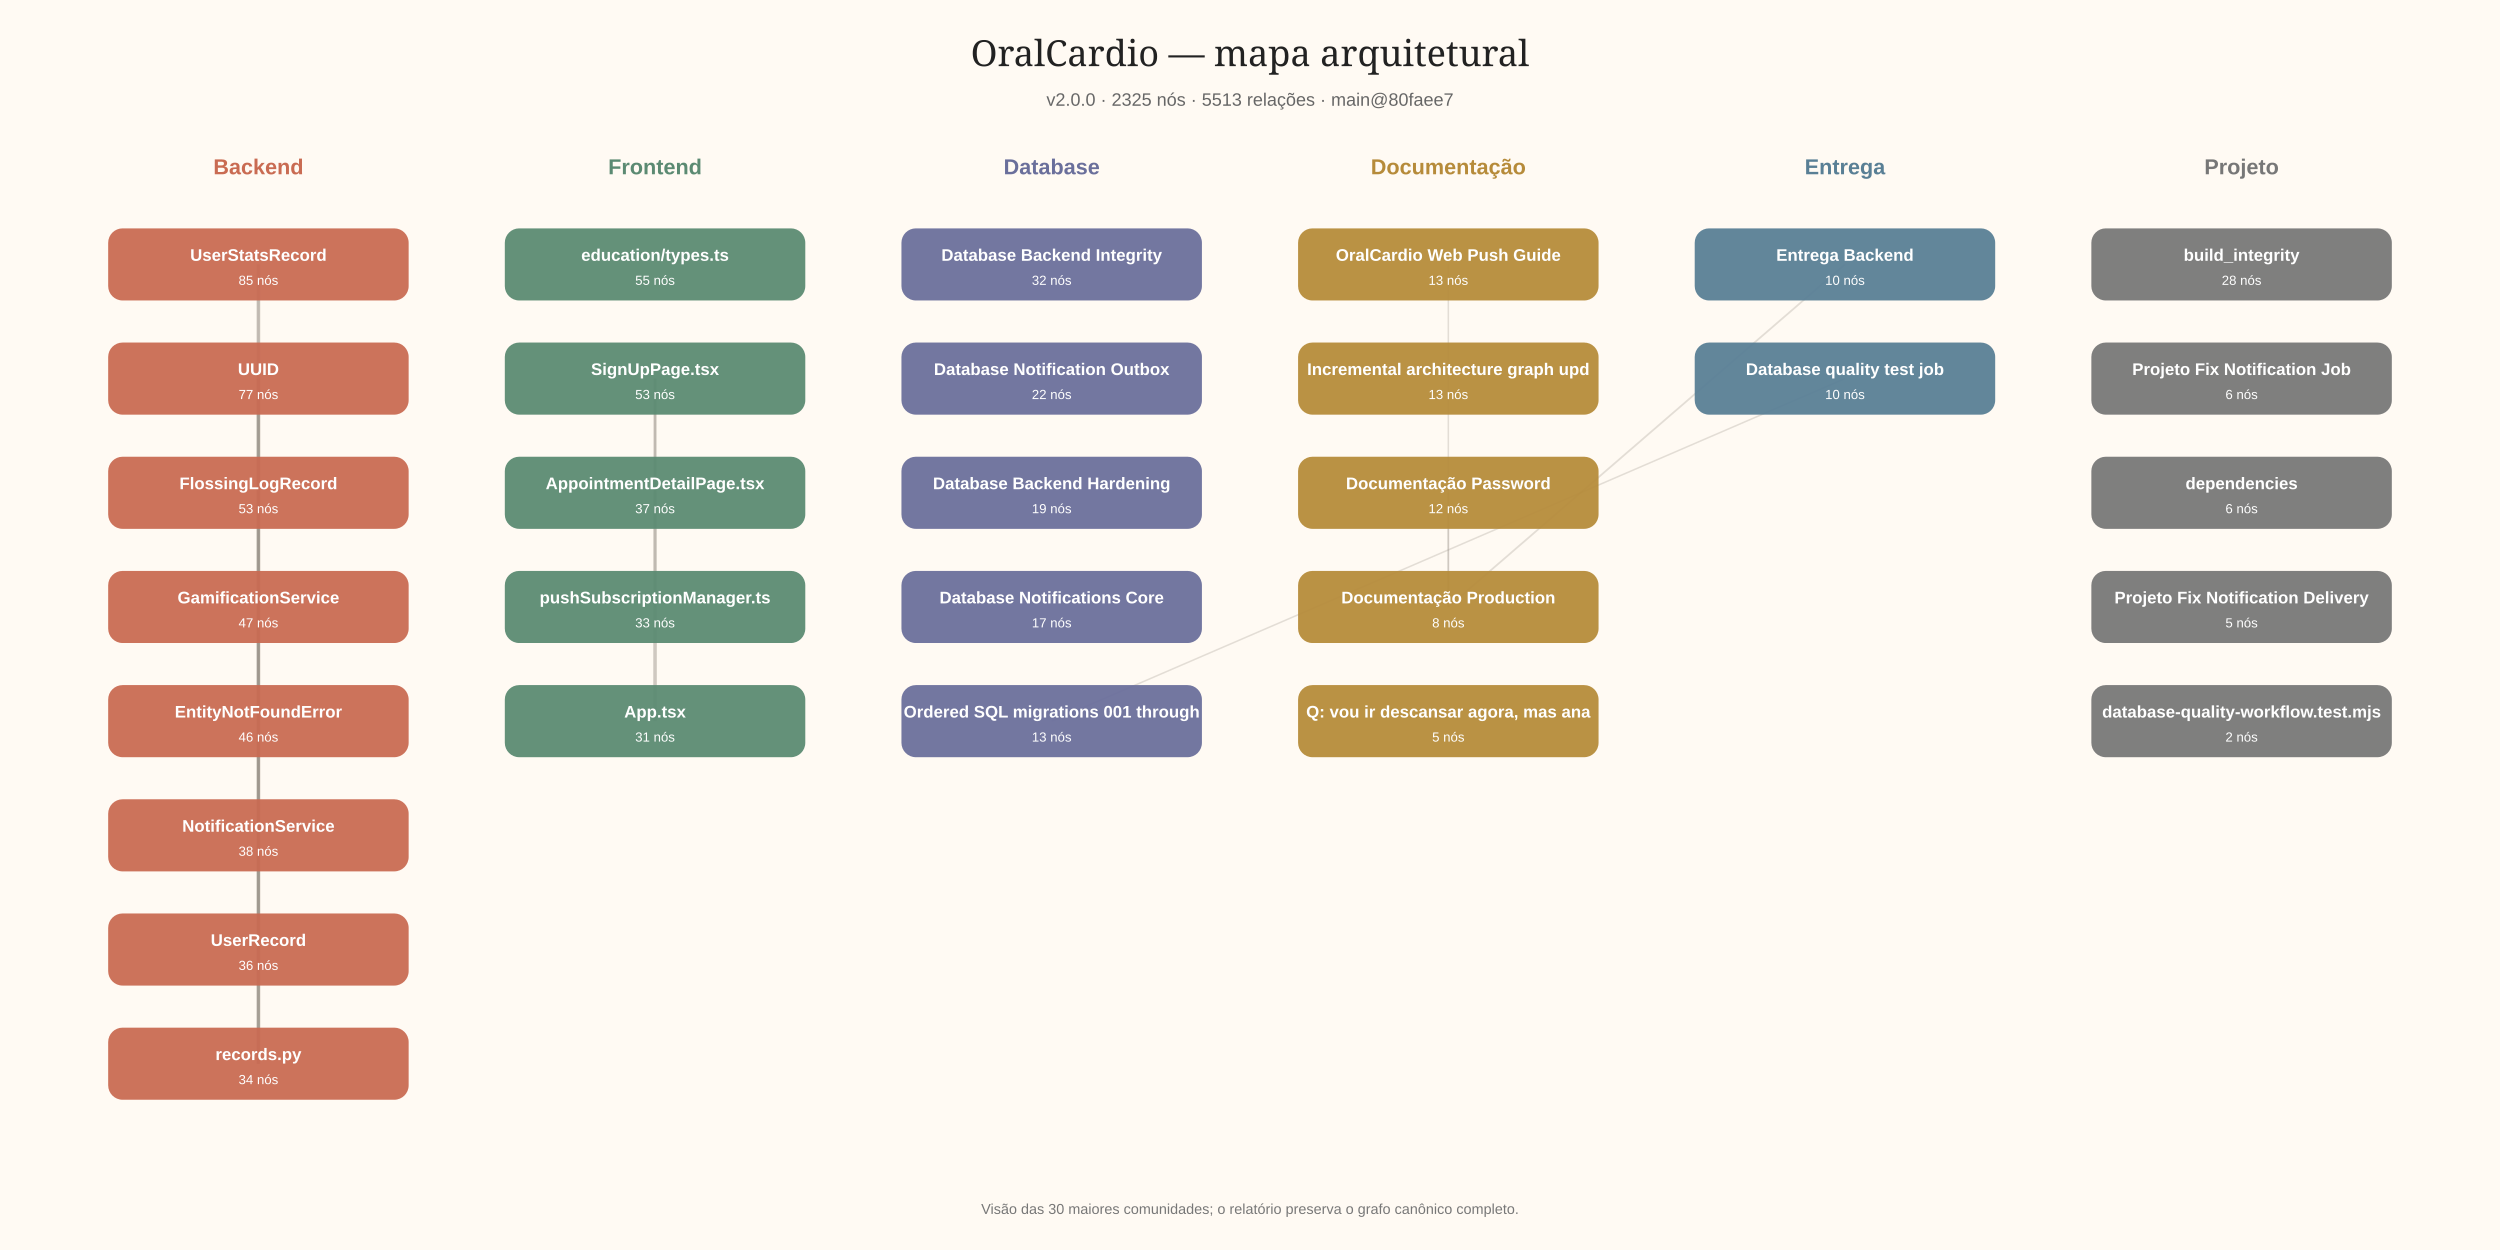
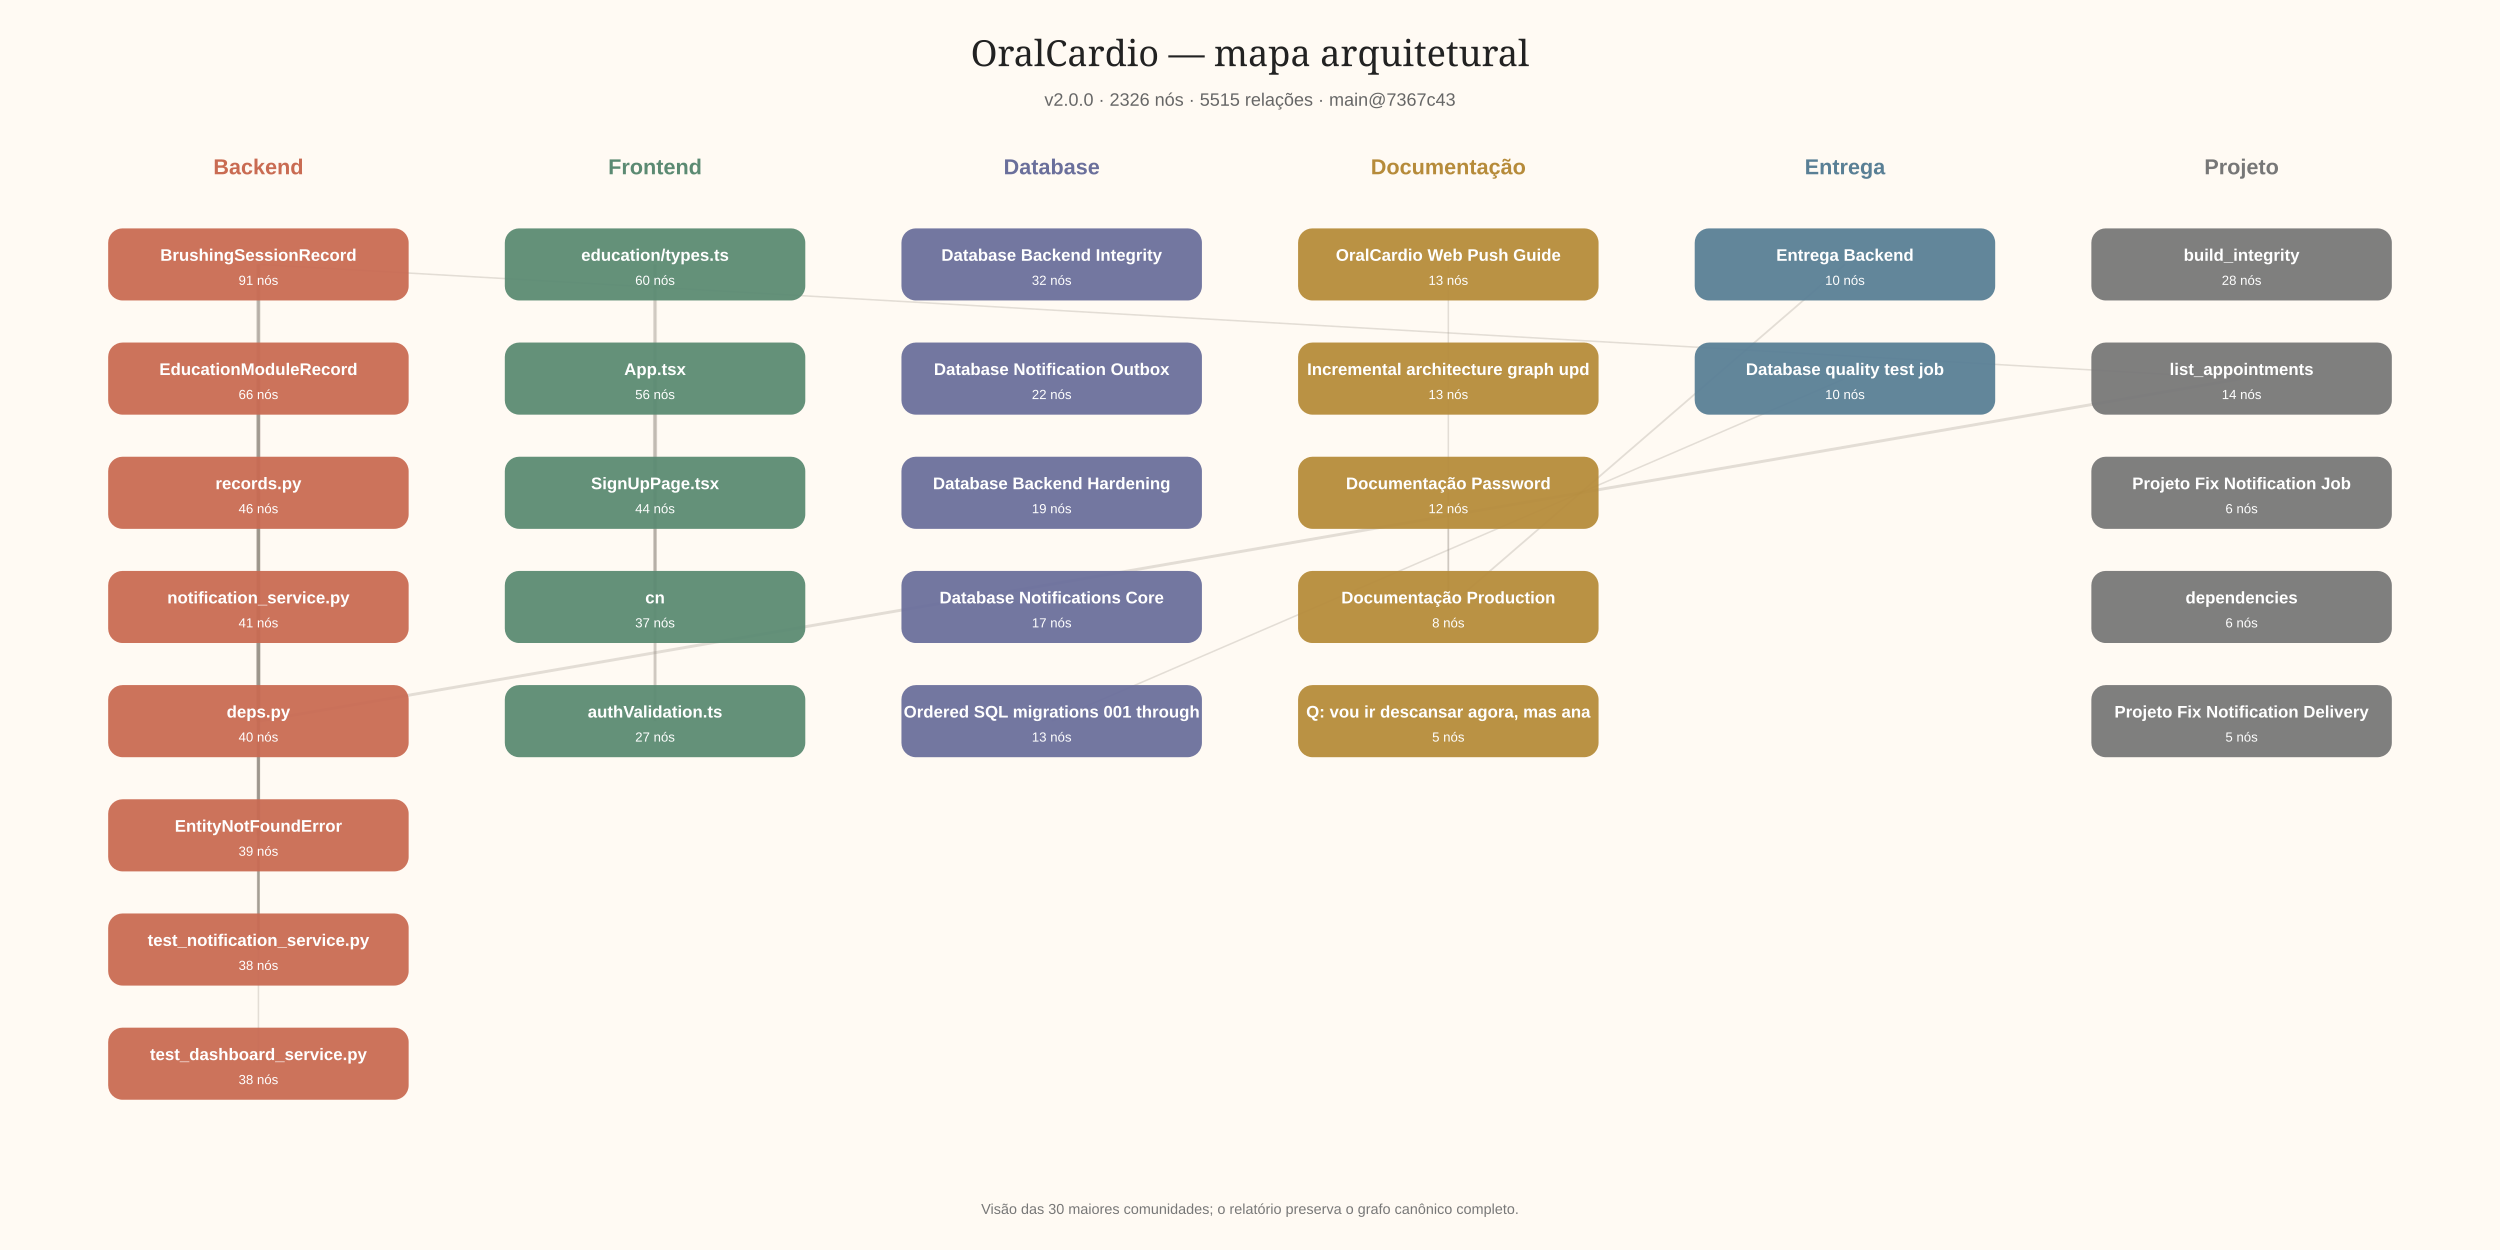
<svg xmlns="http://www.w3.org/2000/svg" width="2080" height="1040" viewBox="0 0 2080 1040">
  <rect width="100%" height="100%" fill="#fffaf3" />
  <text x="50%" y="55" text-anchor="middle" font-family="Georgia,serif" font-size="30" fill="#222">OralCardio — mapa arquitetural</text>
-   <text x="50%" y="88" text-anchor="middle" font-family="Arial,sans-serif" font-size="15" fill="#666">v2.0.0 · 2325 nós · 5513 relações · main@80faee7</text>
-   <line x1="215.0" y1="600" x2="215.0" y2="790" stroke="#9a938a" stroke-opacity="0.28" stroke-width="2.46" />
-   <line x1="215.0" y1="315" x2="215.0" y2="600" stroke="#9a938a" stroke-opacity="0.28" stroke-width="2.60" />
-   <line x1="215.0" y1="600" x2="215.0" y2="505" stroke="#9a938a" stroke-opacity="0.28" stroke-width="1.92" />
-   <line x1="215.0" y1="885" x2="215.0" y2="600" stroke="#9a938a" stroke-opacity="0.28" stroke-width="2.21" />
-   <line x1="215.0" y1="695" x2="215.0" y2="600" stroke="#9a938a" stroke-opacity="0.28" stroke-width="1.67" />
-   <line x1="215.0" y1="220" x2="215.0" y2="505" stroke="#9a938a" stroke-opacity="0.28" stroke-width="3.20" />
-   <line x1="215.0" y1="315" x2="215.0" y2="220" stroke="#9a938a" stroke-opacity="0.28" stroke-width="2.12" />
-   <line x1="215.0" y1="885" x2="215.0" y2="220" stroke="#9a938a" stroke-opacity="0.28" stroke-width="2.74" />
-   <line x1="215.0" y1="885" x2="215.0" y2="505" stroke="#9a938a" stroke-opacity="0.28" stroke-width="3.09" />
-   <line x1="545.0" y1="410" x2="545.0" y2="600" stroke="#9a938a" stroke-opacity="0.28" stroke-width="2.74" />
-   <line x1="545.0" y1="315" x2="545.0" y2="505" stroke="#9a938a" stroke-opacity="0.28" stroke-width="1.67" />
-   <line x1="545.0" y1="315" x2="545.0" y2="600" stroke="#9a938a" stroke-opacity="0.28" stroke-width="3.04" />
-   <line x1="215.0" y1="315" x2="215.0" y2="790" stroke="#9a938a" stroke-opacity="0.28" stroke-width="1.67" />
-   <line x1="215.0" y1="600" x2="215.0" y2="410" stroke="#9a938a" stroke-opacity="0.28" stroke-width="1.67" />
-   <line x1="215.0" y1="315" x2="215.0" y2="885" stroke="#9a938a" stroke-opacity="0.28" stroke-width="3.09" />
-   <line x1="215.0" y1="885" x2="215.0" y2="410" stroke="#9a938a" stroke-opacity="0.28" stroke-width="2.38" />
-   <line x1="215.0" y1="885" x2="215.0" y2="695" stroke="#9a938a" stroke-opacity="0.28" stroke-width="1.92" />
-   <line x1="215.0" y1="885" x2="215.0" y2="790" stroke="#9a938a" stroke-opacity="0.28" stroke-width="2.21" />
-   <line x1="215.0" y1="315" x2="215.0" y2="505" stroke="#9a938a" stroke-opacity="0.28" stroke-width="2.30" />
-   <line x1="215.0" y1="505" x2="215.0" y2="790" stroke="#9a938a" stroke-opacity="0.28" stroke-width="1.92" />
-   <line x1="545.0" y1="315" x2="545.0" y2="410" stroke="#9a938a" stroke-opacity="0.28" stroke-width="1.80" />
-   <line x1="215.0" y1="315" x2="215.0" y2="410" stroke="#9a938a" stroke-opacity="0.28" stroke-width="2.02" />
-   <line x1="215.0" y1="315" x2="215.0" y2="695" stroke="#9a938a" stroke-opacity="0.28" stroke-width="1.67" />
-   <line x1="215.0" y1="505" x2="215.0" y2="410" stroke="#9a938a" stroke-opacity="0.28" stroke-width="1.30" />
+   <text x="50%" y="88" text-anchor="middle" font-family="Arial,sans-serif" font-size="15" fill="#666">v2.0.0 · 2326 nós · 5515 relações · main@7367c43</text>
+   <line x1="215.0" y1="600" x2="215.0" y2="220" stroke="#9a938a" stroke-opacity="0.28" stroke-width="2.86" />
+   <line x1="215.0" y1="315" x2="215.0" y2="600" stroke="#9a938a" stroke-opacity="0.28" stroke-width="2.98" />
+   <line x1="215.0" y1="695" x2="215.0" y2="600" stroke="#9a938a" stroke-opacity="0.28" stroke-width="2.38" />
+   <line x1="215.0" y1="505" x2="215.0" y2="600" stroke="#9a938a" stroke-opacity="0.28" stroke-width="3.25" />
+   <line x1="215.0" y1="695" x2="215.0" y2="220" stroke="#9a938a" stroke-opacity="0.28" stroke-width="3.15" />
+   <line x1="215.0" y1="315" x2="215.0" y2="695" stroke="#9a938a" stroke-opacity="0.28" stroke-width="2.60" />
+   <line x1="215.0" y1="410" x2="215.0" y2="695" stroke="#9a938a" stroke-opacity="0.28" stroke-width="2.12" />
+   <line x1="215.0" y1="790" x2="215.0" y2="505" stroke="#9a938a" stroke-opacity="0.28" stroke-width="2.53" />
+   <line x1="545.0" y1="505" x2="545.0" y2="600" stroke="#9a938a" stroke-opacity="0.28" stroke-width="1.67" />
+   <line x1="545.0" y1="600" x2="545.0" y2="410" stroke="#9a938a" stroke-opacity="0.28" stroke-width="2.92" />
+   <line x1="545.0" y1="505" x2="545.0" y2="315" stroke="#9a938a" stroke-opacity="0.28" stroke-width="3.04" />
+   <line x1="545.0" y1="505" x2="545.0" y2="410" stroke="#9a938a" stroke-opacity="0.28" stroke-width="2.12" />
+   <line x1="545.0" y1="410" x2="545.0" y2="315" stroke="#9a938a" stroke-opacity="0.28" stroke-width="3.54" />
+   <line x1="215.0" y1="790" x2="215.0" y2="600" stroke="#9a938a" stroke-opacity="0.28" stroke-width="1.80" />
+   <line x1="1865.0" y1="315" x2="215.0" y2="600" stroke="#9a938a" stroke-opacity="0.28" stroke-width="2.46" />
+   <line x1="215.0" y1="410" x2="215.0" y2="600" stroke="#9a938a" stroke-opacity="0.28" stroke-width="2.92" />
+   <line x1="215.0" y1="505" x2="215.0" y2="695" stroke="#9a938a" stroke-opacity="0.28" stroke-width="1.67" />
+   <line x1="215.0" y1="315" x2="215.0" y2="505" stroke="#9a938a" stroke-opacity="0.28" stroke-width="1.80" />
+   <line x1="215.0" y1="410" x2="215.0" y2="220" stroke="#9a938a" stroke-opacity="0.28" stroke-width="2.86" />
+   <line x1="215.0" y1="790" x2="215.0" y2="410" stroke="#9a938a" stroke-opacity="0.28" stroke-width="2.53" />
+   <line x1="215.0" y1="315" x2="215.0" y2="410" stroke="#9a938a" stroke-opacity="0.28" stroke-width="2.86" />
+   <line x1="215.0" y1="790" x2="215.0" y2="695" stroke="#9a938a" stroke-opacity="0.28" stroke-width="2.02" />
+   <line x1="545.0" y1="220" x2="545.0" y2="315" stroke="#9a938a" stroke-opacity="0.28" stroke-width="3.40" />
+   <line x1="215.0" y1="410" x2="215.0" y2="505" stroke="#9a938a" stroke-opacity="0.28" stroke-width="2.21" />
+   <line x1="215.0" y1="410" x2="215.0" y2="885" stroke="#9a938a" stroke-opacity="0.28" stroke-width="1.30" />
+   <line x1="545.0" y1="220" x2="545.0" y2="505" stroke="#9a938a" stroke-opacity="0.28" stroke-width="1.51" />
+   <line x1="215.0" y1="790" x2="215.0" y2="220" stroke="#9a938a" stroke-opacity="0.28" stroke-width="1.30" />
+   <line x1="215.0" y1="790" x2="215.0" y2="315" stroke="#9a938a" stroke-opacity="0.28" stroke-width="1.30" />
+   <line x1="1865.0" y1="315" x2="215.0" y2="220" stroke="#9a938a" stroke-opacity="0.28" stroke-width="1.30" />
  <line x1="1205.0" y1="410" x2="1205.0" y2="505" stroke="#9a938a" stroke-opacity="0.28" stroke-width="1.51" />
  <line x1="1535.0" y1="220" x2="1205.0" y2="505" stroke="#9a938a" stroke-opacity="0.28" stroke-width="1.51" />
  <line x1="1205.0" y1="505" x2="1205.0" y2="220" stroke="#9a938a" stroke-opacity="0.28" stroke-width="1.30" />
  <line x1="1535.0" y1="315" x2="875.0" y2="600" stroke="#9a938a" stroke-opacity="0.28" stroke-width="1.30" />
  <text x="215.0" y="145" text-anchor="middle" font-family="Arial,sans-serif" font-size="18" font-weight="700" fill="#c96b52">Backend</text>
  <rect x="90.0" y="190" width="250" height="60" rx="12" fill="#c96b52" fill-opacity="0.94" />
-   <text x="215.0" y="217" text-anchor="middle" font-family="Arial,sans-serif" font-size="14" font-weight="700" fill="white">UserStatsRecord</text>
-   <text x="215.0" y="237" text-anchor="middle" font-family="Arial,sans-serif" font-size="11" fill="white">85 nós</text>
+   <text x="215.0" y="217" text-anchor="middle" font-family="Arial,sans-serif" font-size="14" font-weight="700" fill="white">BrushingSessionRecord</text>
+   <text x="215.0" y="237" text-anchor="middle" font-family="Arial,sans-serif" font-size="11" fill="white">91 nós</text>
  <rect x="90.0" y="285" width="250" height="60" rx="12" fill="#c96b52" fill-opacity="0.94" />
-   <text x="215.0" y="312" text-anchor="middle" font-family="Arial,sans-serif" font-size="14" font-weight="700" fill="white">UUID</text>
-   <text x="215.0" y="332" text-anchor="middle" font-family="Arial,sans-serif" font-size="11" fill="white">77 nós</text>
+   <text x="215.0" y="312" text-anchor="middle" font-family="Arial,sans-serif" font-size="14" font-weight="700" fill="white">EducationModuleRecord</text>
+   <text x="215.0" y="332" text-anchor="middle" font-family="Arial,sans-serif" font-size="11" fill="white">66 nós</text>
  <rect x="90.0" y="380" width="250" height="60" rx="12" fill="#c96b52" fill-opacity="0.94" />
-   <text x="215.0" y="407" text-anchor="middle" font-family="Arial,sans-serif" font-size="14" font-weight="700" fill="white">FlossingLogRecord</text>
-   <text x="215.0" y="427" text-anchor="middle" font-family="Arial,sans-serif" font-size="11" fill="white">53 nós</text>
+   <text x="215.0" y="407" text-anchor="middle" font-family="Arial,sans-serif" font-size="14" font-weight="700" fill="white">records.py</text>
+   <text x="215.0" y="427" text-anchor="middle" font-family="Arial,sans-serif" font-size="11" fill="white">46 nós</text>
  <rect x="90.0" y="475" width="250" height="60" rx="12" fill="#c96b52" fill-opacity="0.94" />
-   <text x="215.0" y="502" text-anchor="middle" font-family="Arial,sans-serif" font-size="14" font-weight="700" fill="white">GamificationService</text>
-   <text x="215.0" y="522" text-anchor="middle" font-family="Arial,sans-serif" font-size="11" fill="white">47 nós</text>
+   <text x="215.0" y="502" text-anchor="middle" font-family="Arial,sans-serif" font-size="14" font-weight="700" fill="white">notification_service.py</text>
+   <text x="215.0" y="522" text-anchor="middle" font-family="Arial,sans-serif" font-size="11" fill="white">41 nós</text>
  <rect x="90.0" y="570" width="250" height="60" rx="12" fill="#c96b52" fill-opacity="0.94" />
-   <text x="215.0" y="597" text-anchor="middle" font-family="Arial,sans-serif" font-size="14" font-weight="700" fill="white">EntityNotFoundError</text>
-   <text x="215.0" y="617" text-anchor="middle" font-family="Arial,sans-serif" font-size="11" fill="white">46 nós</text>
+   <text x="215.0" y="597" text-anchor="middle" font-family="Arial,sans-serif" font-size="14" font-weight="700" fill="white">deps.py</text>
+   <text x="215.0" y="617" text-anchor="middle" font-family="Arial,sans-serif" font-size="11" fill="white">40 nós</text>
  <rect x="90.0" y="665" width="250" height="60" rx="12" fill="#c96b52" fill-opacity="0.94" />
-   <text x="215.0" y="692" text-anchor="middle" font-family="Arial,sans-serif" font-size="14" font-weight="700" fill="white">NotificationService</text>
-   <text x="215.0" y="712" text-anchor="middle" font-family="Arial,sans-serif" font-size="11" fill="white">38 nós</text>
+   <text x="215.0" y="692" text-anchor="middle" font-family="Arial,sans-serif" font-size="14" font-weight="700" fill="white">EntityNotFoundError</text>
+   <text x="215.0" y="712" text-anchor="middle" font-family="Arial,sans-serif" font-size="11" fill="white">39 nós</text>
  <rect x="90.0" y="760" width="250" height="60" rx="12" fill="#c96b52" fill-opacity="0.94" />
-   <text x="215.0" y="787" text-anchor="middle" font-family="Arial,sans-serif" font-size="14" font-weight="700" fill="white">UserRecord</text>
-   <text x="215.0" y="807" text-anchor="middle" font-family="Arial,sans-serif" font-size="11" fill="white">36 nós</text>
+   <text x="215.0" y="787" text-anchor="middle" font-family="Arial,sans-serif" font-size="14" font-weight="700" fill="white">test_notification_service.py</text>
+   <text x="215.0" y="807" text-anchor="middle" font-family="Arial,sans-serif" font-size="11" fill="white">38 nós</text>
  <rect x="90.0" y="855" width="250" height="60" rx="12" fill="#c96b52" fill-opacity="0.94" />
-   <text x="215.0" y="882" text-anchor="middle" font-family="Arial,sans-serif" font-size="14" font-weight="700" fill="white">records.py</text>
-   <text x="215.0" y="902" text-anchor="middle" font-family="Arial,sans-serif" font-size="11" fill="white">34 nós</text>
+   <text x="215.0" y="882" text-anchor="middle" font-family="Arial,sans-serif" font-size="14" font-weight="700" fill="white">test_dashboard_service.py</text>
+   <text x="215.0" y="902" text-anchor="middle" font-family="Arial,sans-serif" font-size="11" fill="white">38 nós</text>
  <text x="545.0" y="145" text-anchor="middle" font-family="Arial,sans-serif" font-size="18" font-weight="700" fill="#5b8a72">Frontend</text>
  <rect x="420.0" y="190" width="250" height="60" rx="12" fill="#5b8a72" fill-opacity="0.94" />
  <text x="545.0" y="217" text-anchor="middle" font-family="Arial,sans-serif" font-size="14" font-weight="700" fill="white">education/types.ts</text>
-   <text x="545.0" y="237" text-anchor="middle" font-family="Arial,sans-serif" font-size="11" fill="white">55 nós</text>
+   <text x="545.0" y="237" text-anchor="middle" font-family="Arial,sans-serif" font-size="11" fill="white">60 nós</text>
  <rect x="420.0" y="285" width="250" height="60" rx="12" fill="#5b8a72" fill-opacity="0.94" />
-   <text x="545.0" y="312" text-anchor="middle" font-family="Arial,sans-serif" font-size="14" font-weight="700" fill="white">SignUpPage.tsx</text>
-   <text x="545.0" y="332" text-anchor="middle" font-family="Arial,sans-serif" font-size="11" fill="white">53 nós</text>
+   <text x="545.0" y="312" text-anchor="middle" font-family="Arial,sans-serif" font-size="14" font-weight="700" fill="white">App.tsx</text>
+   <text x="545.0" y="332" text-anchor="middle" font-family="Arial,sans-serif" font-size="11" fill="white">56 nós</text>
  <rect x="420.0" y="380" width="250" height="60" rx="12" fill="#5b8a72" fill-opacity="0.94" />
-   <text x="545.0" y="407" text-anchor="middle" font-family="Arial,sans-serif" font-size="14" font-weight="700" fill="white">AppointmentDetailPage.tsx</text>
-   <text x="545.0" y="427" text-anchor="middle" font-family="Arial,sans-serif" font-size="11" fill="white">37 nós</text>
+   <text x="545.0" y="407" text-anchor="middle" font-family="Arial,sans-serif" font-size="14" font-weight="700" fill="white">SignUpPage.tsx</text>
+   <text x="545.0" y="427" text-anchor="middle" font-family="Arial,sans-serif" font-size="11" fill="white">44 nós</text>
  <rect x="420.0" y="475" width="250" height="60" rx="12" fill="#5b8a72" fill-opacity="0.94" />
-   <text x="545.0" y="502" text-anchor="middle" font-family="Arial,sans-serif" font-size="14" font-weight="700" fill="white">pushSubscriptionManager.ts</text>
-   <text x="545.0" y="522" text-anchor="middle" font-family="Arial,sans-serif" font-size="11" fill="white">33 nós</text>
+   <text x="545.0" y="502" text-anchor="middle" font-family="Arial,sans-serif" font-size="14" font-weight="700" fill="white">cn</text>
+   <text x="545.0" y="522" text-anchor="middle" font-family="Arial,sans-serif" font-size="11" fill="white">37 nós</text>
  <rect x="420.0" y="570" width="250" height="60" rx="12" fill="#5b8a72" fill-opacity="0.94" />
-   <text x="545.0" y="597" text-anchor="middle" font-family="Arial,sans-serif" font-size="14" font-weight="700" fill="white">App.tsx</text>
-   <text x="545.0" y="617" text-anchor="middle" font-family="Arial,sans-serif" font-size="11" fill="white">31 nós</text>
+   <text x="545.0" y="597" text-anchor="middle" font-family="Arial,sans-serif" font-size="14" font-weight="700" fill="white">authValidation.ts</text>
+   <text x="545.0" y="617" text-anchor="middle" font-family="Arial,sans-serif" font-size="11" fill="white">27 nós</text>
  <text x="875.0" y="145" text-anchor="middle" font-family="Arial,sans-serif" font-size="18" font-weight="700" fill="#6a6f9b">Database</text>
  <rect x="750.0" y="190" width="250" height="60" rx="12" fill="#6a6f9b" fill-opacity="0.94" />
  <text x="875.0" y="217" text-anchor="middle" font-family="Arial,sans-serif" font-size="14" font-weight="700" fill="white">Database Backend Integrity</text>
  <text x="875.0" y="237" text-anchor="middle" font-family="Arial,sans-serif" font-size="11" fill="white">32 nós</text>
  <rect x="750.0" y="285" width="250" height="60" rx="12" fill="#6a6f9b" fill-opacity="0.94" />
  <text x="875.0" y="312" text-anchor="middle" font-family="Arial,sans-serif" font-size="14" font-weight="700" fill="white">Database Notification Outbox</text>
  <text x="875.0" y="332" text-anchor="middle" font-family="Arial,sans-serif" font-size="11" fill="white">22 nós</text>
  <rect x="750.0" y="380" width="250" height="60" rx="12" fill="#6a6f9b" fill-opacity="0.94" />
  <text x="875.0" y="407" text-anchor="middle" font-family="Arial,sans-serif" font-size="14" font-weight="700" fill="white">Database Backend Hardening</text>
  <text x="875.0" y="427" text-anchor="middle" font-family="Arial,sans-serif" font-size="11" fill="white">19 nós</text>
  <rect x="750.0" y="475" width="250" height="60" rx="12" fill="#6a6f9b" fill-opacity="0.94" />
  <text x="875.0" y="502" text-anchor="middle" font-family="Arial,sans-serif" font-size="14" font-weight="700" fill="white">Database Notifications Core</text>
  <text x="875.0" y="522" text-anchor="middle" font-family="Arial,sans-serif" font-size="11" fill="white">17 nós</text>
  <rect x="750.0" y="570" width="250" height="60" rx="12" fill="#6a6f9b" fill-opacity="0.94" />
  <text x="875.0" y="597" text-anchor="middle" font-family="Arial,sans-serif" font-size="14" font-weight="700" fill="white">Ordered SQL migrations 001 through</text>
  <text x="875.0" y="617" text-anchor="middle" font-family="Arial,sans-serif" font-size="11" fill="white">13 nós</text>
  <text x="1205.0" y="145" text-anchor="middle" font-family="Arial,sans-serif" font-size="18" font-weight="700" fill="#b68b3a">Documentação</text>
  <rect x="1080.0" y="190" width="250" height="60" rx="12" fill="#b68b3a" fill-opacity="0.94" />
  <text x="1205.0" y="217" text-anchor="middle" font-family="Arial,sans-serif" font-size="14" font-weight="700" fill="white">OralCardio Web Push Guide</text>
  <text x="1205.0" y="237" text-anchor="middle" font-family="Arial,sans-serif" font-size="11" fill="white">13 nós</text>
  <rect x="1080.0" y="285" width="250" height="60" rx="12" fill="#b68b3a" fill-opacity="0.94" />
  <text x="1205.0" y="312" text-anchor="middle" font-family="Arial,sans-serif" font-size="14" font-weight="700" fill="white">Incremental architecture graph upd</text>
  <text x="1205.0" y="332" text-anchor="middle" font-family="Arial,sans-serif" font-size="11" fill="white">13 nós</text>
  <rect x="1080.0" y="380" width="250" height="60" rx="12" fill="#b68b3a" fill-opacity="0.94" />
  <text x="1205.0" y="407" text-anchor="middle" font-family="Arial,sans-serif" font-size="14" font-weight="700" fill="white">Documentação Password</text>
  <text x="1205.0" y="427" text-anchor="middle" font-family="Arial,sans-serif" font-size="11" fill="white">12 nós</text>
  <rect x="1080.0" y="475" width="250" height="60" rx="12" fill="#b68b3a" fill-opacity="0.94" />
  <text x="1205.0" y="502" text-anchor="middle" font-family="Arial,sans-serif" font-size="14" font-weight="700" fill="white">Documentação Production</text>
  <text x="1205.0" y="522" text-anchor="middle" font-family="Arial,sans-serif" font-size="11" fill="white">8 nós</text>
  <rect x="1080.0" y="570" width="250" height="60" rx="12" fill="#b68b3a" fill-opacity="0.94" />
  <text x="1205.0" y="597" text-anchor="middle" font-family="Arial,sans-serif" font-size="14" font-weight="700" fill="white">Q: vou ir descansar agora, mas ana</text>
  <text x="1205.0" y="617" text-anchor="middle" font-family="Arial,sans-serif" font-size="11" fill="white">5 nós</text>
  <text x="1535.0" y="145" text-anchor="middle" font-family="Arial,sans-serif" font-size="18" font-weight="700" fill="#597f95">Entrega</text>
  <rect x="1410.0" y="190" width="250" height="60" rx="12" fill="#597f95" fill-opacity="0.94" />
  <text x="1535.0" y="217" text-anchor="middle" font-family="Arial,sans-serif" font-size="14" font-weight="700" fill="white">Entrega Backend</text>
  <text x="1535.0" y="237" text-anchor="middle" font-family="Arial,sans-serif" font-size="11" fill="white">10 nós</text>
  <rect x="1410.0" y="285" width="250" height="60" rx="12" fill="#597f95" fill-opacity="0.94" />
  <text x="1535.0" y="312" text-anchor="middle" font-family="Arial,sans-serif" font-size="14" font-weight="700" fill="white">Database quality test job</text>
  <text x="1535.0" y="332" text-anchor="middle" font-family="Arial,sans-serif" font-size="11" fill="white">10 nós</text>
  <text x="1865.0" y="145" text-anchor="middle" font-family="Arial,sans-serif" font-size="18" font-weight="700" fill="#777777">Projeto</text>
  <rect x="1740.0" y="190" width="250" height="60" rx="12" fill="#777777" fill-opacity="0.94" />
  <text x="1865.0" y="217" text-anchor="middle" font-family="Arial,sans-serif" font-size="14" font-weight="700" fill="white">build_integrity</text>
  <text x="1865.0" y="237" text-anchor="middle" font-family="Arial,sans-serif" font-size="11" fill="white">28 nós</text>
  <rect x="1740.0" y="285" width="250" height="60" rx="12" fill="#777777" fill-opacity="0.94" />
-   <text x="1865.0" y="312" text-anchor="middle" font-family="Arial,sans-serif" font-size="14" font-weight="700" fill="white">Projeto Fix Notification Job</text>
-   <text x="1865.0" y="332" text-anchor="middle" font-family="Arial,sans-serif" font-size="11" fill="white">6 nós</text>
+   <text x="1865.0" y="312" text-anchor="middle" font-family="Arial,sans-serif" font-size="14" font-weight="700" fill="white">list_appointments</text>
+   <text x="1865.0" y="332" text-anchor="middle" font-family="Arial,sans-serif" font-size="11" fill="white">14 nós</text>
  <rect x="1740.0" y="380" width="250" height="60" rx="12" fill="#777777" fill-opacity="0.94" />
-   <text x="1865.0" y="407" text-anchor="middle" font-family="Arial,sans-serif" font-size="14" font-weight="700" fill="white">dependencies</text>
+   <text x="1865.0" y="407" text-anchor="middle" font-family="Arial,sans-serif" font-size="14" font-weight="700" fill="white">Projeto Fix Notification Job</text>
  <text x="1865.0" y="427" text-anchor="middle" font-family="Arial,sans-serif" font-size="11" fill="white">6 nós</text>
  <rect x="1740.0" y="475" width="250" height="60" rx="12" fill="#777777" fill-opacity="0.94" />
-   <text x="1865.0" y="502" text-anchor="middle" font-family="Arial,sans-serif" font-size="14" font-weight="700" fill="white">Projeto Fix Notification Delivery</text>
-   <text x="1865.0" y="522" text-anchor="middle" font-family="Arial,sans-serif" font-size="11" fill="white">5 nós</text>
+   <text x="1865.0" y="502" text-anchor="middle" font-family="Arial,sans-serif" font-size="14" font-weight="700" fill="white">dependencies</text>
+   <text x="1865.0" y="522" text-anchor="middle" font-family="Arial,sans-serif" font-size="11" fill="white">6 nós</text>
  <rect x="1740.0" y="570" width="250" height="60" rx="12" fill="#777777" fill-opacity="0.94" />
-   <text x="1865.0" y="597" text-anchor="middle" font-family="Arial,sans-serif" font-size="14" font-weight="700" fill="white">database-quality-workflow.test.mjs</text>
-   <text x="1865.0" y="617" text-anchor="middle" font-family="Arial,sans-serif" font-size="11" fill="white">2 nós</text>
+   <text x="1865.0" y="597" text-anchor="middle" font-family="Arial,sans-serif" font-size="14" font-weight="700" fill="white">Projeto Fix Notification Delivery</text>
+   <text x="1865.0" y="617" text-anchor="middle" font-family="Arial,sans-serif" font-size="11" fill="white">5 nós</text>
  <text x="50%" y="1010" text-anchor="middle" font-family="Arial,sans-serif" font-size="12" fill="#777">Visão das 30 maiores comunidades; o relatório preserva o grafo canônico completo.</text>
</svg>
